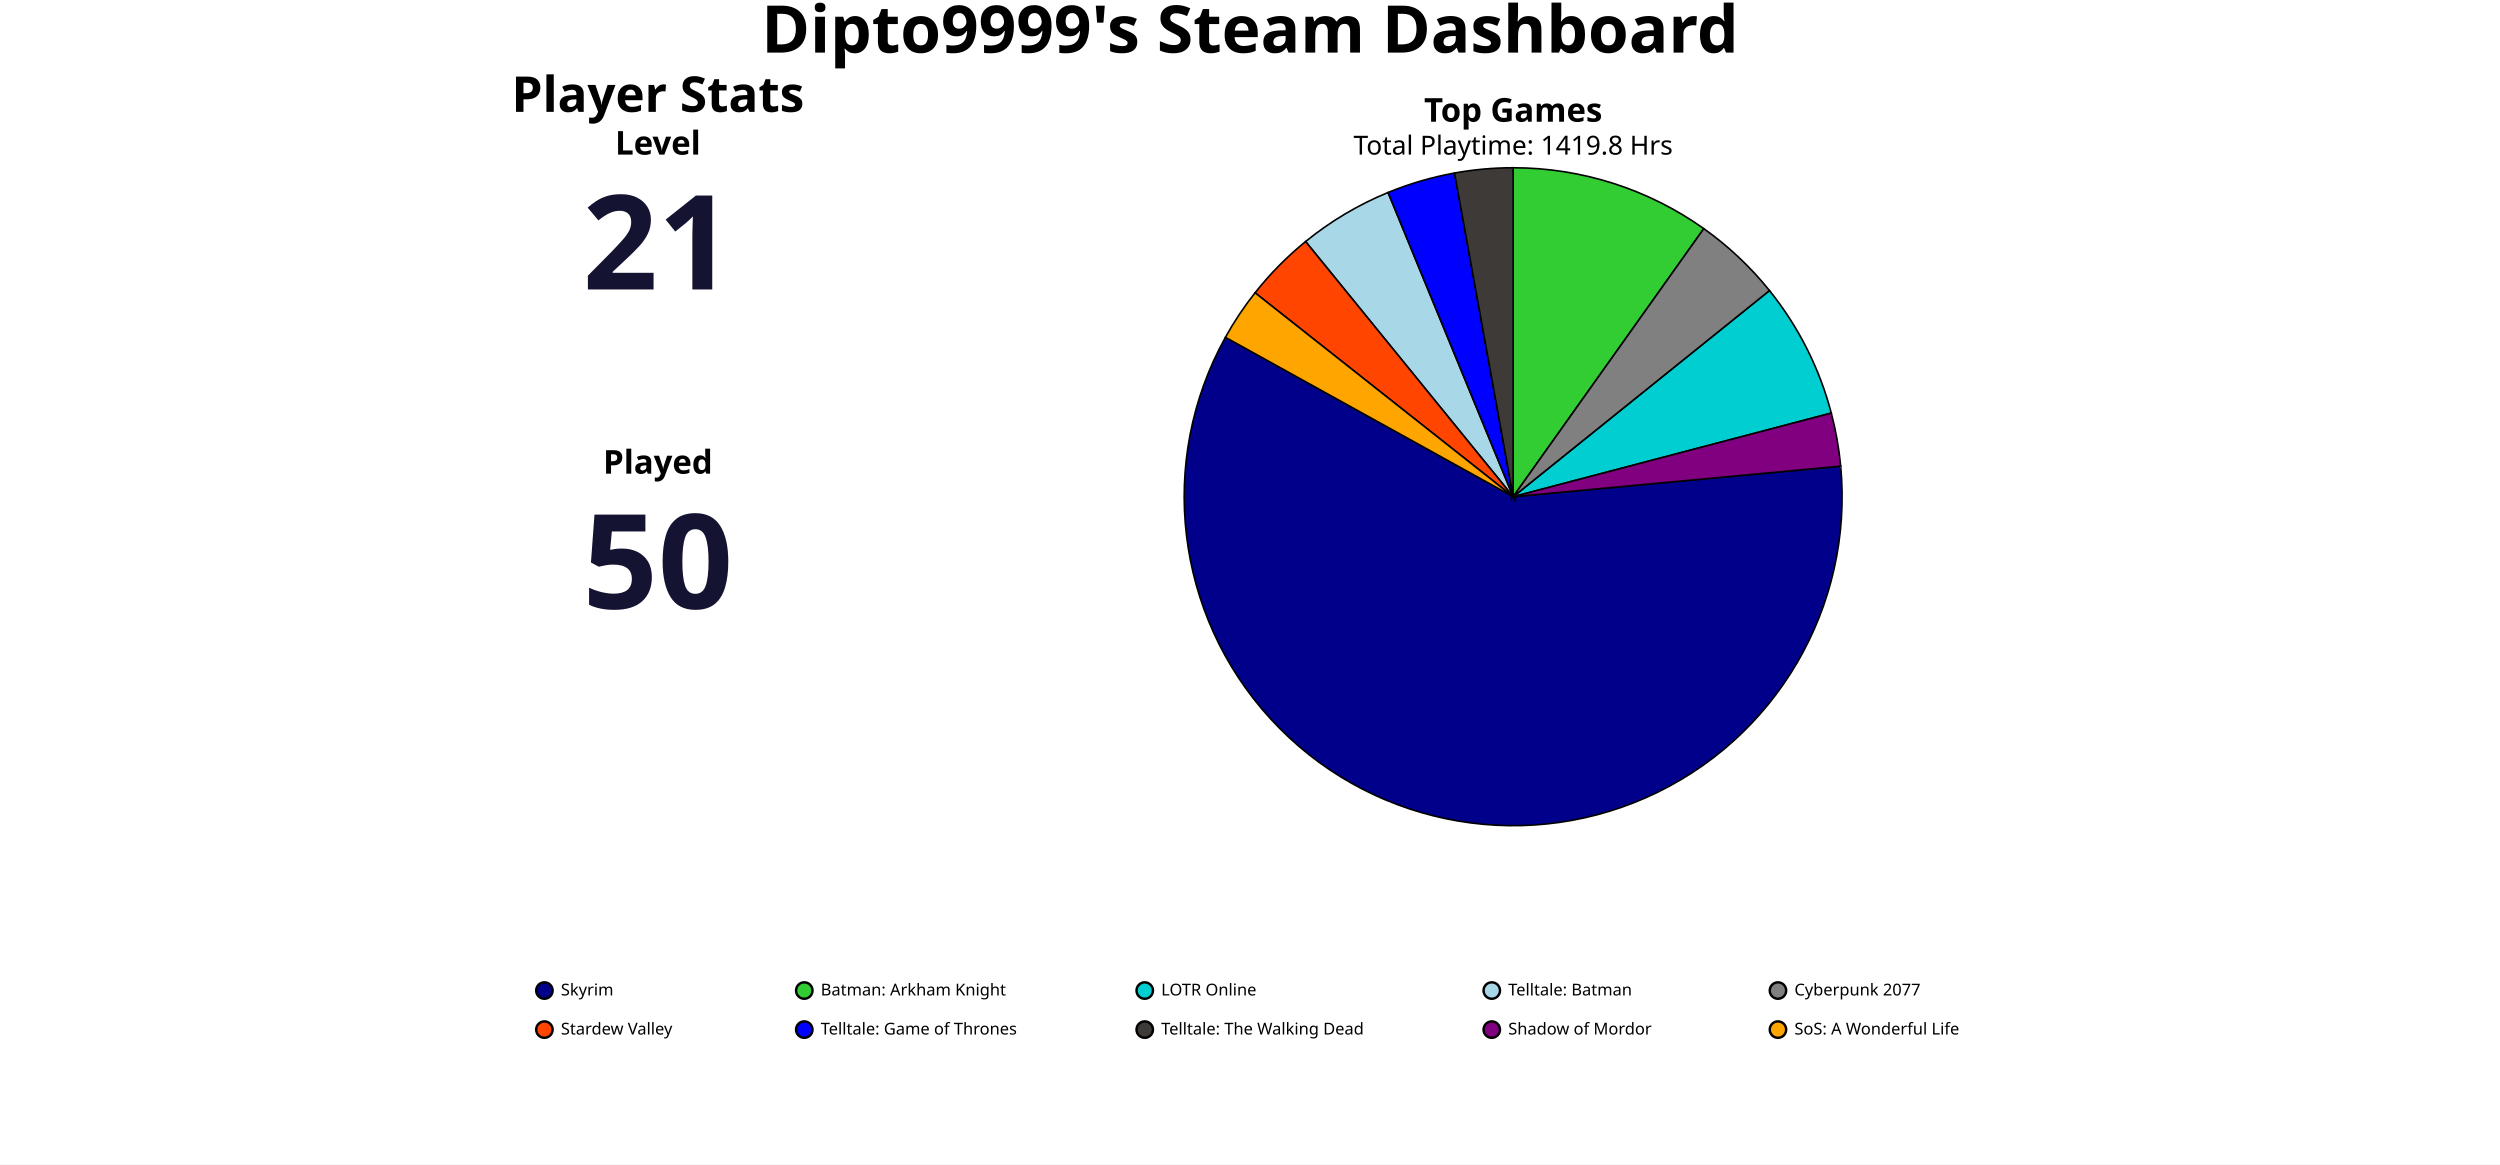
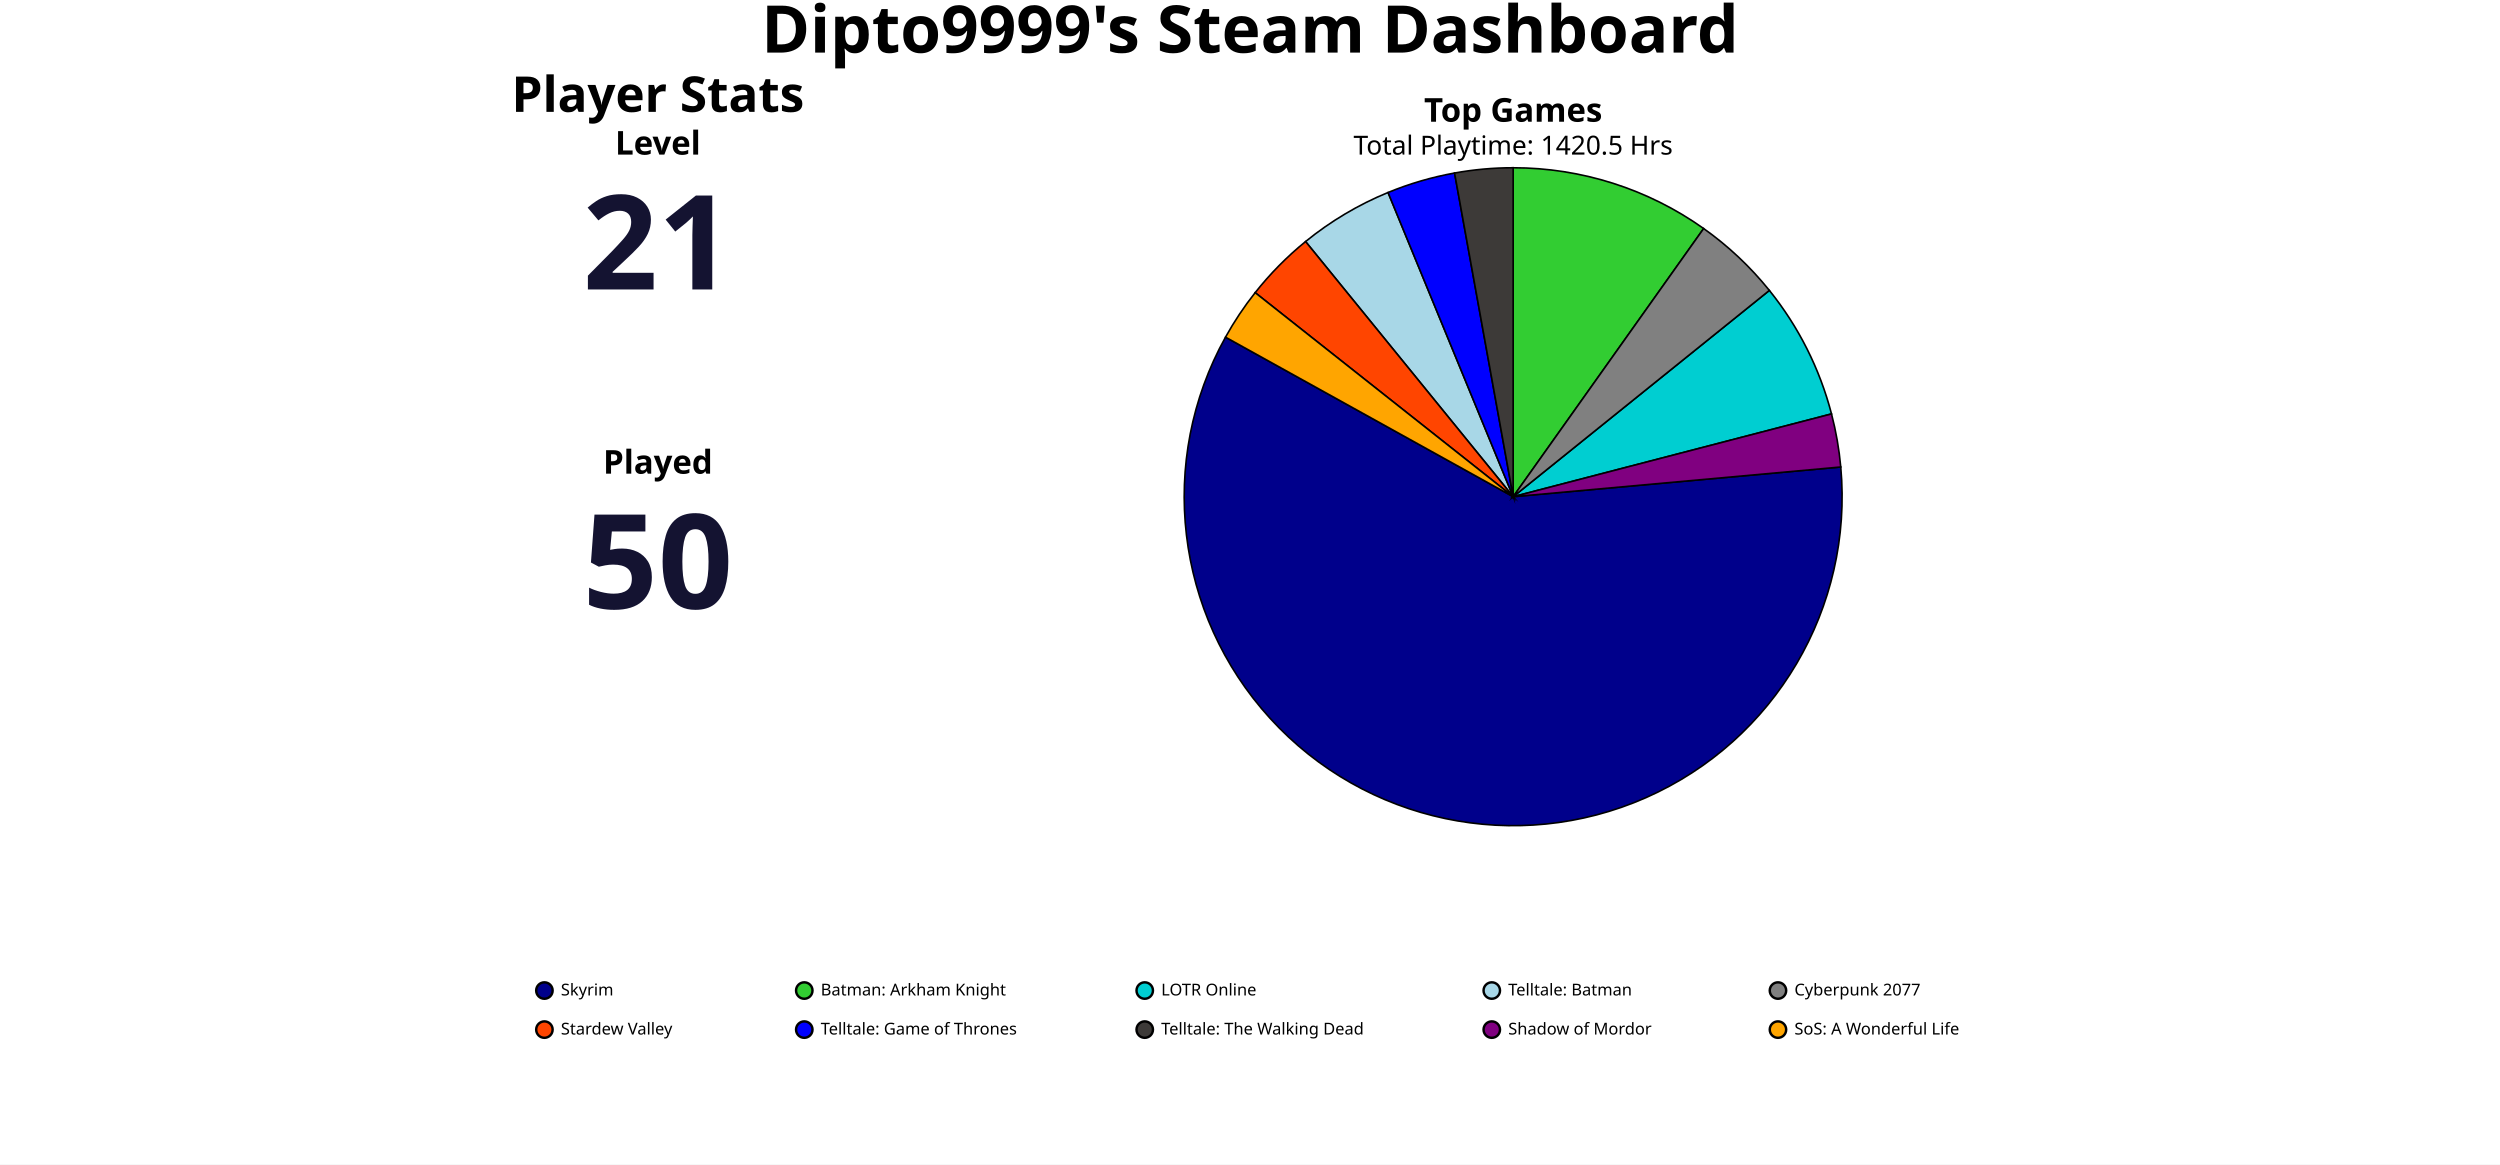
<svg xmlns="http://www.w3.org/2000/svg" version="1.1" class="marks" width="1520" height="708" viewBox="0 0 1520 708">
  <rect width="1520" height="708" fill="white" />
  <g fill="none" stroke-miterlimit="10" transform="translate(250,102)">
    <g class="mark-group role-frame root" role="graphics-object" aria-roledescription="group mark container">
      <g transform="translate(0,0)">
        <path class="background" aria-hidden="true" d="M0,0h0v0h0Z" />
        <g>
          <g class="mark-group role-scope concat_0_group" role="graphics-object" aria-roledescription="group mark container">
            <g transform="translate(0,0)">
              <path class="background" aria-hidden="true" d="M0,0h0v0h0Z" />
              <g>
                <g class="mark-group role-scope concat_0_concat_0_group" role="graphics-object" aria-roledescription="group mark container">
                  <g transform="translate(0,0)">
                    <path class="background" aria-hidden="true" d="M0,0h300v150h-300Z" stroke="#ddd" stroke-opacity="0" stroke-width="1.5" />
                    <g>
                      <g class="mark-text role-mark concat_0_concat_0_marks" role="graphics-object" aria-roledescription="text mark container">
                        <text aria-label="Metric: Level; Value: 21" role="graphics-symbol" aria-roledescription="text mark" text-anchor="middle" transform="translate(150,74)" font-family="sans-serif" font-size="80px" font-weight="bold" fill="#141331">21</text>
                      </g>
                      <g class="mark-group role-title">
                        <g transform="translate(150,-24)">
                          <path class="background" aria-hidden="true" d="M0,0h0v0h0Z" pointer-events="none" />
                          <g>
                            <g class="mark-text role-title-text" role="graphics-symbol" aria-roledescription="title" aria-label="Title text 'Level'" pointer-events="none">
                              <text text-anchor="middle" transform="translate(0,16)" font-family="sans-serif" font-size="20px" font-weight="bold" fill="#000" opacity="1">Level</text>
                            </g>
                          </g>
                          <path class="foreground" aria-hidden="true" d="" pointer-events="none" display="none" />
                        </g>
                      </g>
                    </g>
                    <path class="foreground" aria-hidden="true" d="" display="none" />
                  </g>
                </g>
                <g class="mark-group role-scope concat_0_concat_1_group" role="graphics-object" aria-roledescription="group mark container">
                  <g transform="translate(0,194)">
                    <path class="background" aria-hidden="true" d="M0,0h300v150h-300Z" stroke="#ddd" stroke-opacity="0" stroke-width="1.5" />
                    <g>
                      <g class="mark-text role-mark concat_0_concat_1_marks" role="graphics-object" aria-roledescription="text mark container">
                        <text aria-label="Metric: Played; Value: 50" role="graphics-symbol" aria-roledescription="text mark" text-anchor="middle" transform="translate(150,74)" font-family="sans-serif" font-size="80px" font-weight="bold" fill="#141331">50</text>
                      </g>
                      <g class="mark-group role-title">
                        <g transform="translate(150,-24)">
                          <path class="background" aria-hidden="true" d="M0,0h0v0h0Z" pointer-events="none" />
                          <g>
                            <g class="mark-text role-title-text" role="graphics-symbol" aria-roledescription="title" aria-label="Title text 'Played'" pointer-events="none">
                              <text text-anchor="middle" transform="translate(0,16)" font-family="sans-serif" font-size="20px" font-weight="bold" fill="#000" opacity="1">Played</text>
                            </g>
                          </g>
                          <path class="foreground" aria-hidden="true" d="" pointer-events="none" display="none" />
                        </g>
                      </g>
                    </g>
                    <path class="foreground" aria-hidden="true" d="" display="none" />
                  </g>
                </g>
                <g class="mark-group role-title">
                  <g transform="translate(150,-58)">
                    <path class="background" aria-hidden="true" d="M0,0h0v0h0Z" pointer-events="none" />
                    <g>
                      <g class="mark-text role-title-text" role="graphics-symbol" aria-roledescription="title" aria-label="Title text 'Player Stats'" pointer-events="none">
                        <text text-anchor="middle" transform="translate(0,24)" font-family="sans-serif" font-size="30px" font-weight="bold" fill="#000" opacity="1">Player Stats</text>
                      </g>
                    </g>
                    <path class="foreground" aria-hidden="true" d="" pointer-events="none" display="none" />
                  </g>
                </g>
              </g>
              <path class="foreground" aria-hidden="true" d="" display="none" />
            </g>
          </g>
          <g class="mark-group role-scope concat_1_group" role="graphics-object" aria-roledescription="group mark container">
            <g transform="translate(320,0)">
              <path class="background" aria-hidden="true" d="M0,0h700v400h-700Z" />
              <g>
                <g class="mark-arc role-mark concat_1_marks" role="graphics-object" aria-roledescription="arc mark container">
-                   <path aria-label="playtime_percentage: 59.54; name: Skyrim; Game: Skyrim; Time (Hrs): 845.3; Playtime (%): 59.54" role="graphics-symbol" aria-roledescription="arc mark" transform="translate(350,200)" d="M-174.947,-96.919A200,200,0,1,0,199.133,-18.601L0,0Z" fill="#00008B" stroke="black" stroke-width="1" />
-                   <path aria-label="playtime_percentage: 9.84; name: Batman: Arkham Knight; Game: Batman: Arkham Knight; Time (Hrs): 139.7; Playtime (%): 9.84" role="graphics-symbol" aria-roledescription="arc mark" transform="translate(350,200)" d="M115.914,-162.984A200,200,0,0,0,0,-200L0,0Z" fill="#32CD32" stroke="black" stroke-width="1" />
-                   <path aria-label="playtime_percentage: 6.69; name: LOTR Online; Game: LOTR Online; Time (Hrs): 95.0; Playtime (%): 6.69" role="graphics-symbol" aria-roledescription="arc mark" transform="translate(350,200)" d="M193.426,-50.858A200,200,0,0,0,155.839,-125.356L0,0Z" fill="#00CED1" stroke="black" stroke-width="1" />
-                   <path aria-label="playtime_percentage: 4.66; name: Telltale: Batman; Game: Telltale: Batman; Time (Hrs): 66.2; Playtime (%): 4.66" role="graphics-symbol" aria-roledescription="arc mark" transform="translate(350,200)" d="M-76.065,-184.971A200,200,0,0,0,-126.211,-155.147L0,0Z" fill="#A8D7E7" stroke="black" stroke-width="1" />
-                   <path aria-label="playtime_percentage: 4.38; name: Cyberpunk 2077; Game: Cyberpunk 2077; Time (Hrs): 62.2; Playtime (%): 4.38" role="graphics-symbol" aria-roledescription="arc mark" transform="translate(350,200)" d="M155.839,-125.356A200,200,0,0,0,115.914,-162.984L0,0Z" fill="#808080" stroke="black" stroke-width="1" />
-                   <path aria-label="playtime_percentage: 3.49; name: Stardew Valley; Game: Stardew Valley; Time (Hrs): 49.5; Playtime (%): 3.49" role="graphics-symbol" aria-roledescription="arc mark" transform="translate(350,200)" d="M-126.211,-155.147A200,200,0,0,0,-156.935,-123.981L0,0Z" fill="#FF4500" stroke="black" stroke-width="1" />
-                   <path aria-label="playtime_percentage: 3.36; name: Telltale: Game of Thrones; Game: Telltale: Game of Thrones; Time (Hrs): 47.7; Playtime (%): 3.36" role="graphics-symbol" aria-roledescription="arc mark" transform="translate(350,200)" d="M-35.62,-196.803A200,200,0,0,0,-76.065,-184.971L0,0Z" fill="#0000FF" stroke="black" stroke-width="1" />
-                   <path aria-label="playtime_percentage: 2.85; name: Telltale: The Walking Dead; Game: Telltale: The Walking Dead; Time (Hrs): 40.5; Playtime (%): 2.85" role="graphics-symbol" aria-roledescription="arc mark" transform="translate(350,200)" d="M0,-200A200,200,0,0,0,-35.62,-196.803L0,0Z" fill="#3D3A38" stroke="black" stroke-width="1" />
-                   <path aria-label="playtime_percentage: 2.61; name: Shadow of Mordor; Game: Shadow of Mordor; Time (Hrs): 37.0; Playtime (%): 2.61" role="graphics-symbol" aria-roledescription="arc mark" transform="translate(350,200)" d="M199.133,-18.601A200,200,0,0,0,193.426,-50.858L0,0Z" fill="#800080" stroke="black" stroke-width="1" />
-                   <path aria-label="playtime_percentage: 2.59; name: SoS: A Wonderful Life; Game: SoS: A Wonderful Life; Time (Hrs): 36.8; Playtime (%): 2.59" role="graphics-symbol" aria-roledescription="arc mark" transform="translate(350,200)" d="M-156.935,-123.981A200,200,0,0,0,-174.947,-96.919L0,0Z" fill="#FFA500" stroke="black" stroke-width="1" />
+                   <path aria-label="playtime_percentage: 59.5; name: Skyrim; Game: Skyrim; Time (Hrs): 845.3; Playtime (%): 59.50" role="graphics-symbol" aria-roledescription="arc mark" transform="translate(350,200)" d="M-174.897,-97.011A200,200,0,1,0,199.182,-18.071L0,0Z" fill="#00008B" stroke="black" stroke-width="1" />
+                   <path aria-label="playtime_percentage: 9.83; name: Batman: Arkham Knight; Game: Batman: Arkham Knight; Time (Hrs): 139.7; Playtime (%): 9.83" role="graphics-symbol" aria-roledescription="arc mark" transform="translate(350,200)" d="M115.822,-163.05A200,200,0,0,0,0,-200L0,0Z" fill="#32CD32" stroke="black" stroke-width="1" />
+                   <path aria-label="playtime_percentage: 6.74; name: LOTR Online; Game: LOTR Online; Time (Hrs): 95.7; Playtime (%): 6.74" role="graphics-symbol" aria-roledescription="arc mark" transform="translate(350,200)" d="M193.559,-50.346A200,200,0,0,0,155.771,-125.44L0,0Z" fill="#00CED1" stroke="black" stroke-width="1" />
+                   <path aria-label="playtime_percentage: 4.66; name: Telltale: Batman; Game: Telltale: Batman; Time (Hrs): 66.2; Playtime (%): 4.66" role="graphics-symbol" aria-roledescription="arc mark" transform="translate(350,200)" d="M-76.072,-184.968A200,200,0,0,0,-126.222,-155.139L0,0Z" fill="#A8D7E7" stroke="black" stroke-width="1" />
+                   <path aria-label="playtime_percentage: 4.38; name: Cyberpunk 2077; Game: Cyberpunk 2077; Time (Hrs): 62.2; Playtime (%): 4.38" role="graphics-symbol" aria-roledescription="arc mark" transform="translate(350,200)" d="M155.771,-125.44A200,200,0,0,0,115.822,-163.05L0,0Z" fill="#808080" stroke="black" stroke-width="1" />
+                   <path aria-label="playtime_percentage: 3.48; name: Stardew Valley; Game: Stardew Valley; Time (Hrs): 49.5; Playtime (%): 3.48" role="graphics-symbol" aria-roledescription="arc mark" transform="translate(350,200)" d="M-126.222,-155.139A200,200,0,0,0,-156.869,-124.065L0,0Z" fill="#FF4500" stroke="black" stroke-width="1" />
+                   <path aria-label="playtime_percentage: 3.36; name: Telltale: Game of Thrones; Game: Telltale: Game of Thrones; Time (Hrs): 47.7; Playtime (%): 3.36" role="graphics-symbol" aria-roledescription="arc mark" transform="translate(350,200)" d="M-35.623,-196.802A200,200,0,0,0,-76.072,-184.968L0,0Z" fill="#0000FF" stroke="black" stroke-width="1" />
+                   <path aria-label="playtime_percentage: 2.85; name: Telltale: The Walking Dead; Game: Telltale: The Walking Dead; Time (Hrs): 40.5; Playtime (%): 2.85" role="graphics-symbol" aria-roledescription="arc mark" transform="translate(350,200)" d="M0,-200A200,200,0,0,0,-35.623,-196.802L0,0Z" fill="#3D3A38" stroke="black" stroke-width="1" />
+                   <path aria-label="playtime_percentage: 2.61; name: Shadow of Mordor; Game: Shadow of Mordor; Time (Hrs): 37.0; Playtime (%): 2.61" role="graphics-symbol" aria-roledescription="arc mark" transform="translate(350,200)" d="M199.182,-18.071A200,200,0,0,0,193.559,-50.346L0,0Z" fill="#800080" stroke="black" stroke-width="1" />
+                   <path aria-label="playtime_percentage: 2.59; name: SoS: A Wonderful Life; Game: SoS: A Wonderful Life; Time (Hrs): 36.8; Playtime (%): 2.59" role="graphics-symbol" aria-roledescription="arc mark" transform="translate(350,200)" d="M-156.869,-124.065A200,200,0,0,0,-174.897,-97.011L0,0Z" fill="#FFA500" stroke="black" stroke-width="1" />
                </g>
                <g class="mark-group role-title">
                  <g transform="translate(350,-44)">
                    <path class="background" aria-hidden="true" d="M0,0h0v0h0Z" pointer-events="none" />
                    <g>
                      <g class="mark-text role-title-text" role="graphics-symbol" aria-roledescription="title" aria-label="Title text 'Top Games'" pointer-events="none">
                        <text text-anchor="middle" transform="translate(0,16)" font-family="sans-serif" font-size="20px" font-weight="bold" fill="#000" opacity="1">Top Games</text>
                      </g>
-                       <g class="mark-text role-title-subtitle" role="graphics-symbol" aria-roledescription="subtitle" aria-label="Subtitle text 'Total Playtime: 1419.8 Hrs'" pointer-events="none">
-                         <text text-anchor="middle" transform="translate(0,36)" font-family="sans-serif" font-size="16px" fill="#000" opacity="1">Total Playtime: 1419.8 Hrs</text>
+                       <g class="mark-text role-title-subtitle" role="graphics-symbol" aria-roledescription="subtitle" aria-label="Subtitle text 'Total Playtime: 1420.5 Hrs'" pointer-events="none">
+                         <text text-anchor="middle" transform="translate(0,36)" font-family="sans-serif" font-size="16px" fill="#000" opacity="1">Total Playtime: 1420.5 Hrs</text>
                      </g>
                    </g>
                    <path class="foreground" aria-hidden="true" d="" pointer-events="none" display="none" />
                  </g>
                </g>
              </g>
              <path class="foreground" aria-hidden="true" d="" display="none" />
            </g>
          </g>
          <g class="mark-group role-legend" role="graphics-symbol" aria-roledescription="legend" aria-label="Symbol legend for fill color with 10 values: Skyrim, Batman: Arkham Knight, LOTR Online, Telltale: Batman, Cyberpunk 2077, ending with SoS: A Wonderful Life">
            <g transform="translate(0,419)">
              <path class="background" aria-hidden="true" d="M0,0h1014v187h-1014Z" pointer-events="none" />
              <g>
                <g class="mark-group role-legend-entry">
                  <g transform="translate(75,75)">
                    <path class="background" aria-hidden="true" d="M0,0h0v0h0Z" pointer-events="none" />
                    <g>
                      <g class="mark-group role-scope" role="graphics-object" aria-roledescription="group mark container">
                        <g transform="translate(0,0.25)">
                          <path class="background" aria-hidden="true" d="M0,0h81.957v12.5h-81.957Z" pointer-events="none" opacity="1" />
                          <g>
                            <g class="mark-symbol role-legend-symbol" pointer-events="none">
                              <path transform="translate(6,6)" d="M5,0A5,5,0,1,1,-5,0A5,5,0,1,1,5,0" fill="#00008B" stroke="black" stroke-width="1.5" opacity="1" />
                            </g>
                            <g class="mark-text role-legend-label" pointer-events="none">
                              <text text-anchor="start" transform="translate(16,9)" font-family="sans-serif" font-size="10px" fill="#000" opacity="1">Skyrim</text>
                            </g>
                          </g>
                          <path class="foreground" aria-hidden="true" d="" pointer-events="none" display="none" />
                        </g>
                        <g transform="translate(158,0.25)">
                          <path class="background" aria-hidden="true" d="M0,0h130.316v12.5h-130.316Z" pointer-events="none" opacity="1" />
                          <g>
                            <g class="mark-symbol role-legend-symbol" pointer-events="none">
                              <path transform="translate(6,6)" d="M5,0A5,5,0,1,1,-5,0A5,5,0,1,1,5,0" fill="#32CD32" stroke="black" stroke-width="1.5" opacity="1" />
                            </g>
                            <g class="mark-text role-legend-label" pointer-events="none">
                              <text text-anchor="start" transform="translate(16,9)" font-family="sans-serif" font-size="10px" fill="#000" opacity="1">Batman: Arkham Knight</text>
                            </g>
                          </g>
                          <path class="foreground" aria-hidden="true" d="" pointer-events="none" display="none" />
                        </g>
                        <g transform="translate(365,0.25)">
                          <path class="background" aria-hidden="true" d="M0,0h134.394v12.5h-134.394Z" pointer-events="none" opacity="1" />
                          <g>
                            <g class="mark-symbol role-legend-symbol" pointer-events="none">
                              <path transform="translate(6,6)" d="M5,0A5,5,0,1,1,-5,0A5,5,0,1,1,5,0" fill="#00CED1" stroke="black" stroke-width="1.5" opacity="1" />
                            </g>
                            <g class="mark-text role-legend-label" pointer-events="none">
                              <text text-anchor="start" transform="translate(16,9)" font-family="sans-serif" font-size="10px" fill="#000" opacity="1">LOTR Online</text>
                            </g>
                          </g>
                          <path class="foreground" aria-hidden="true" d="" pointer-events="none" display="none" />
                        </g>
                        <g transform="translate(576,0.25)">
                          <path class="background" aria-hidden="true" d="M0,0h97.709v12.5h-97.709Z" pointer-events="none" opacity="1" />
                          <g>
                            <g class="mark-symbol role-legend-symbol" pointer-events="none">
                              <path transform="translate(6,6)" d="M5,0A5,5,0,1,1,-5,0A5,5,0,1,1,5,0" fill="#A8D7E7" stroke="black" stroke-width="1.5" opacity="1" />
                            </g>
                            <g class="mark-text role-legend-label" pointer-events="none">
                              <text text-anchor="start" transform="translate(16,9)" font-family="sans-serif" font-size="10px" fill="#000" opacity="1">Telltale: Batman</text>
                            </g>
                          </g>
                          <path class="foreground" aria-hidden="true" d="" pointer-events="none" display="none" />
                        </g>
                        <g transform="translate(750,0.25)">
                          <path class="background" aria-hidden="true" d="M0,0h113.1v12.5h-113.1Z" pointer-events="none" opacity="1" />
                          <g>
                            <g class="mark-symbol role-legend-symbol" pointer-events="none">
                              <path transform="translate(6,6)" d="M5,0A5,5,0,1,1,-5,0A5,5,0,1,1,5,0" fill="#808080" stroke="black" stroke-width="1.5" opacity="1" />
                            </g>
                            <g class="mark-text role-legend-label" pointer-events="none">
                              <text text-anchor="start" transform="translate(16,9)" font-family="sans-serif" font-size="10px" fill="#000" opacity="1">Cyberpunk 2077</text>
                            </g>
                          </g>
                          <path class="foreground" aria-hidden="true" d="" pointer-events="none" display="none" />
                        </g>
                        <g transform="translate(0,24)">
                          <path class="background" aria-hidden="true" d="M0,0h81.957v12.5h-81.957Z" pointer-events="none" opacity="1" />
                          <g>
                            <g class="mark-symbol role-legend-symbol" pointer-events="none">
                              <path transform="translate(6,6)" d="M5,0A5,5,0,1,1,-5,0A5,5,0,1,1,5,0" fill="#FF4500" stroke="black" stroke-width="1.5" opacity="1" />
                            </g>
                            <g class="mark-text role-legend-label" pointer-events="none">
                              <text text-anchor="start" transform="translate(16,9)" font-family="sans-serif" font-size="10px" fill="#000" opacity="1">Stardew Valley</text>
                            </g>
                          </g>
                          <path class="foreground" aria-hidden="true" d="" pointer-events="none" display="none" />
                        </g>
                        <g transform="translate(158,24)">
                          <path class="background" aria-hidden="true" d="M0,0h130.316v12.5h-130.316Z" pointer-events="none" opacity="1" />
                          <g>
                            <g class="mark-symbol role-legend-symbol" pointer-events="none">
                              <path transform="translate(6,6)" d="M5,0A5,5,0,1,1,-5,0A5,5,0,1,1,5,0" fill="#0000FF" stroke="black" stroke-width="1.5" opacity="1" />
                            </g>
                            <g class="mark-text role-legend-label" pointer-events="none">
                              <text text-anchor="start" transform="translate(16,9)" font-family="sans-serif" font-size="10px" fill="#000" opacity="1">Telltale: Game of Thrones</text>
                            </g>
                          </g>
                          <path class="foreground" aria-hidden="true" d="" pointer-events="none" display="none" />
                        </g>
                        <g transform="translate(365,24)">
                          <path class="background" aria-hidden="true" d="M0,0h134.394v12.5h-134.394Z" pointer-events="none" opacity="1" />
                          <g>
                            <g class="mark-symbol role-legend-symbol" pointer-events="none">
                              <path transform="translate(6,6)" d="M5,0A5,5,0,1,1,-5,0A5,5,0,1,1,5,0" fill="#3D3A38" stroke="black" stroke-width="1.5" opacity="1" />
                            </g>
                            <g class="mark-text role-legend-label" pointer-events="none">
                              <text text-anchor="start" transform="translate(16,9)" font-family="sans-serif" font-size="10px" fill="#000" opacity="1">Telltale: The Walking Dead</text>
                            </g>
                          </g>
                          <path class="foreground" aria-hidden="true" d="" pointer-events="none" display="none" />
                        </g>
                        <g transform="translate(576,24)">
                          <path class="background" aria-hidden="true" d="M0,0h97.709v12.5h-97.709Z" pointer-events="none" opacity="1" />
                          <g>
                            <g class="mark-symbol role-legend-symbol" pointer-events="none">
                              <path transform="translate(6,6)" d="M5,0A5,5,0,1,1,-5,0A5,5,0,1,1,5,0" fill="#800080" stroke="black" stroke-width="1.5" opacity="1" />
                            </g>
                            <g class="mark-text role-legend-label" pointer-events="none">
                              <text text-anchor="start" transform="translate(16,9)" font-family="sans-serif" font-size="10px" fill="#000" opacity="1">Shadow of Mordor</text>
                            </g>
                          </g>
                          <path class="foreground" aria-hidden="true" d="" pointer-events="none" display="none" />
                        </g>
                        <g transform="translate(750,24)">
                          <path class="background" aria-hidden="true" d="M0,0h113.1v12.5h-113.1Z" pointer-events="none" opacity="1" />
                          <g>
                            <g class="mark-symbol role-legend-symbol" pointer-events="none">
                              <path transform="translate(6,6)" d="M5,0A5,5,0,1,1,-5,0A5,5,0,1,1,5,0" fill="#FFA500" stroke="black" stroke-width="1.5" opacity="1" />
                            </g>
                            <g class="mark-text role-legend-label" pointer-events="none">
                              <text text-anchor="start" transform="translate(16,9)" font-family="sans-serif" font-size="10px" fill="#000" opacity="1">SoS: A Wonderful Life</text>
                            </g>
                          </g>
                          <path class="foreground" aria-hidden="true" d="" pointer-events="none" display="none" />
                        </g>
                      </g>
                    </g>
                    <path class="foreground" aria-hidden="true" d="" pointer-events="none" display="none" />
                  </g>
                </g>
              </g>
              <path class="foreground" aria-hidden="true" d="" pointer-events="none" display="none" />
            </g>
          </g>
          <g class="mark-group role-title">
            <g transform="translate(510,-102)">
              <path class="background" aria-hidden="true" d="M0,0h0v0h0Z" pointer-events="none" />
              <g>
                <g class="mark-text role-title-text" role="graphics-symbol" aria-roledescription="title" aria-label="Title text 'Dipto9999's Steam Dashboard'" pointer-events="none">
                  <text text-anchor="middle" transform="translate(0,32)" font-family="sans-serif" font-size="40px" font-weight="bold" fill="#000" opacity="1">Dipto9999's Steam Dashboard</text>
                </g>
              </g>
              <path class="foreground" aria-hidden="true" d="" pointer-events="none" display="none" />
            </g>
          </g>
        </g>
        <path class="foreground" aria-hidden="true" d="" display="none" />
      </g>
    </g>
  </g>
</svg>
